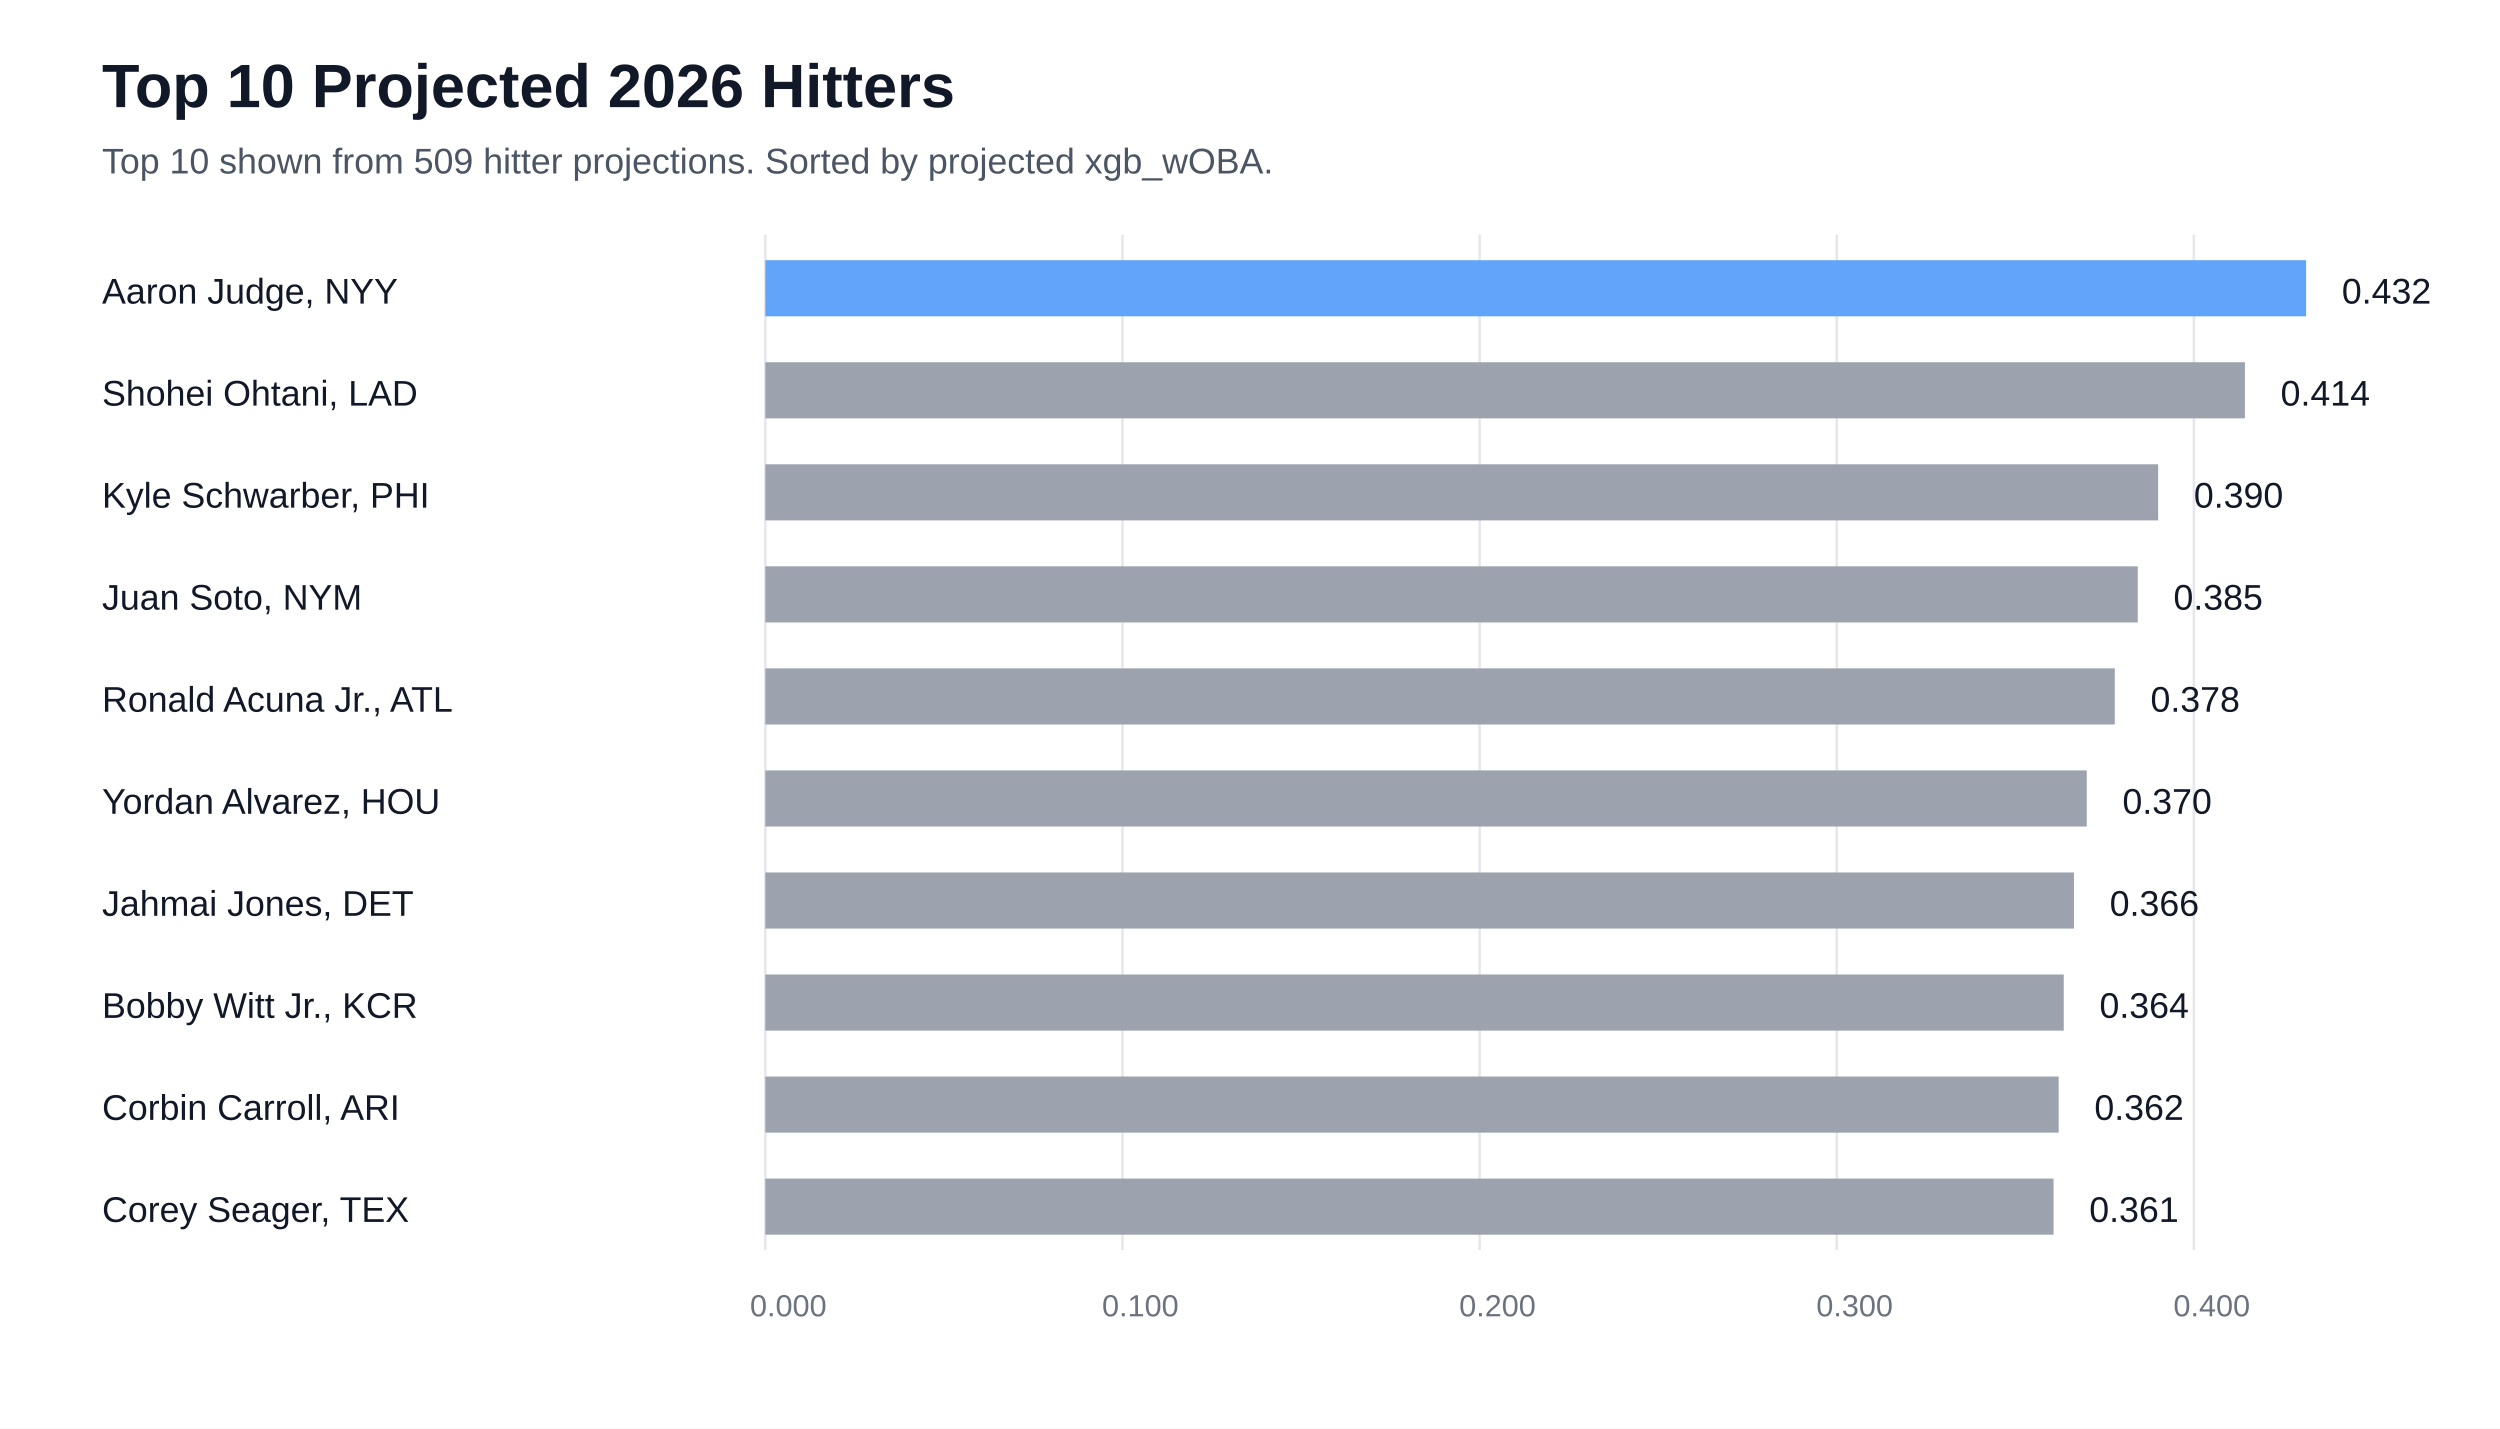
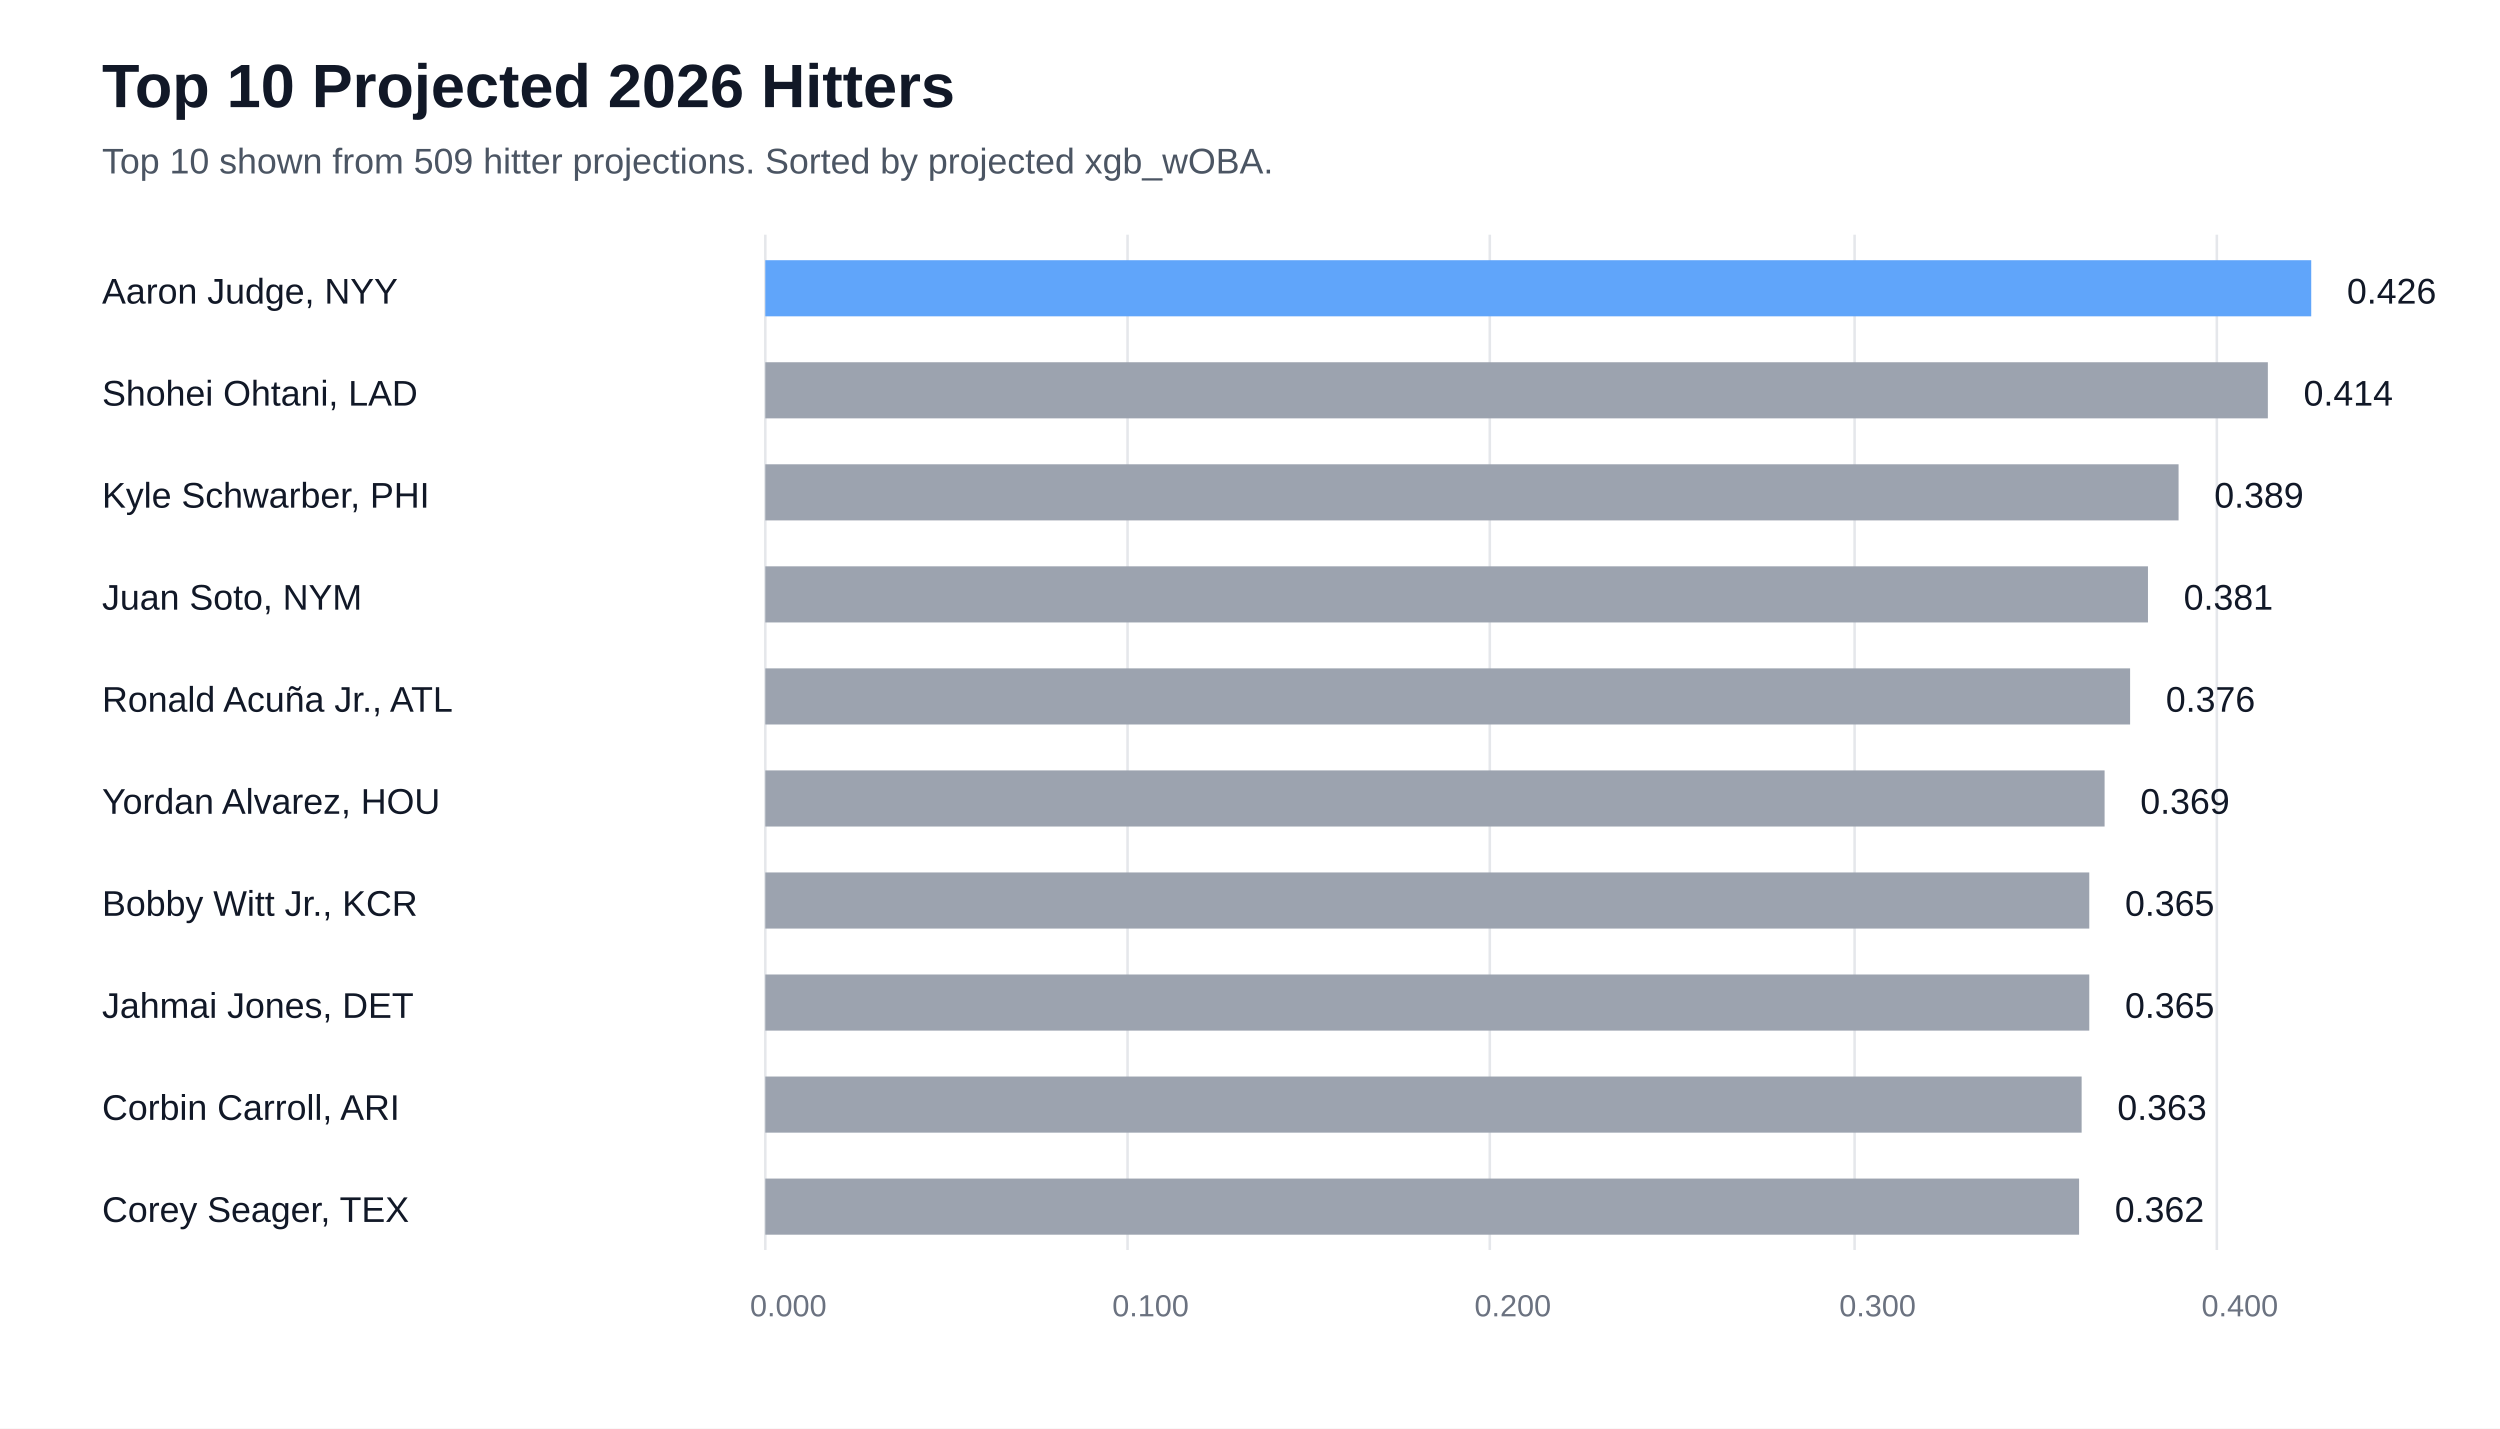
<svg xmlns="http://www.w3.org/2000/svg" width="980" height="560" viewBox="0 0 980 560" role="img" aria-labelledby="title desc">
  <rect width="980" height="560" fill="#ffffff" />
  <text x="40" y="42" fill="#111827" font-family="Segoe UI, Arial, sans-serif" font-size="24" font-weight="700">Top 10 Projected 2026 Hitters</text>
  <text x="40" y="68" fill="#4b5563" font-family="Segoe UI, Arial, sans-serif" font-size="14">Top 10 shown from 509 hitter projections. Sorted by projected xgb_wOBA.</text>
  <g stroke="#e5e7eb" stroke-width="1">
    <line x1="300" y1="92" x2="300" y2="490" />
-     <line x1="440" y1="92" x2="440" y2="490" />
-     <line x1="580" y1="92" x2="580" y2="490" />
-     <line x1="720" y1="92" x2="720" y2="490" />
-     <line x1="860" y1="92" x2="860" y2="490" />
+     <line x1="442" y1="92" x2="442" y2="490" />
+     <line x1="584" y1="92" x2="584" y2="490" />
+     <line x1="727" y1="92" x2="727" y2="490" />
+     <line x1="869" y1="92" x2="869" y2="490" />
  </g>
  <g font-family="Segoe UI, Arial, sans-serif" font-size="14" fill="#111827">
    <text x="40" y="119">Aaron Judge, NYY</text>
-     <rect x="300" y="102" width="604" height="22" fill="#60a5fa" />
-     <text x="918" y="119">0.432</text>
+     <rect x="300" y="102" width="606" height="22" fill="#60a5fa" />
+     <text x="920" y="119">0.426</text>
    <text x="40" y="159">Shohei Ohtani, LAD</text>
-     <rect x="300" y="142" width="580" height="22" fill="#9ca3af" />
-     <text x="894" y="159">0.414</text>
+     <rect x="300" y="142" width="589" height="22" fill="#9ca3af" />
+     <text x="903" y="159">0.414</text>
    <text x="40" y="199">Kyle Schwarber, PHI</text>
-     <rect x="300" y="182" width="546" height="22" fill="#9ca3af" />
-     <text x="860" y="199">0.390</text>
+     <rect x="300" y="182" width="554" height="22" fill="#9ca3af" />
+     <text x="868" y="199">0.389</text>
    <text x="40" y="239">Juan Soto, NYM</text>
-     <rect x="300" y="222" width="538" height="22" fill="#9ca3af" />
-     <text x="852" y="239">0.385</text>
-     <text x="40" y="279">Ronald Acuna Jr., ATL</text>
-     <rect x="300" y="262" width="529" height="22" fill="#9ca3af" />
-     <text x="843" y="279">0.378</text>
+     <rect x="300" y="222" width="542" height="22" fill="#9ca3af" />
+     <text x="856" y="239">0.381</text>
+     <text x="40" y="279">Ronald Acuña Jr., ATL</text>
+     <rect x="300" y="262" width="535" height="22" fill="#9ca3af" />
+     <text x="849" y="279">0.376</text>
    <text x="40" y="319">Yordan Alvarez, HOU</text>
-     <rect x="300" y="302" width="518" height="22" fill="#9ca3af" />
-     <text x="832" y="319">0.370</text>
-     <text x="40" y="359">Jahmai Jones, DET</text>
-     <rect x="300" y="342" width="513" height="22" fill="#9ca3af" />
-     <text x="827" y="359">0.366</text>
-     <text x="40" y="399">Bobby Witt Jr., KCR</text>
-     <rect x="300" y="382" width="509" height="22" fill="#9ca3af" />
-     <text x="823" y="399">0.364</text>
+     <rect x="300" y="302" width="525" height="22" fill="#9ca3af" />
+     <text x="839" y="319">0.369</text>
+     <text x="40" y="359">Bobby Witt Jr., KCR</text>
+     <rect x="300" y="342" width="519" height="22" fill="#9ca3af" />
+     <text x="833" y="359">0.365</text>
+     <text x="40" y="399">Jahmai Jones, DET</text>
+     <rect x="300" y="382" width="519" height="22" fill="#9ca3af" />
+     <text x="833" y="399">0.365</text>
    <text x="40" y="439">Corbin Carroll, ARI</text>
-     <rect x="300" y="422" width="507" height="22" fill="#9ca3af" />
-     <text x="821" y="439">0.362</text>
+     <rect x="300" y="422" width="516" height="22" fill="#9ca3af" />
+     <text x="830" y="439">0.363</text>
    <text x="40" y="479">Corey Seager, TEX</text>
-     <rect x="300" y="462" width="505" height="22" fill="#9ca3af" />
-     <text x="819" y="479">0.361</text>
+     <rect x="300" y="462" width="515" height="22" fill="#9ca3af" />
+     <text x="829" y="479">0.362</text>
  </g>
  <g font-family="Segoe UI, Arial, sans-serif" font-size="12" fill="#6b7280">
-     <text x="294" y="516">0.000</text>
-     <text x="432" y="516">0.100</text>
-     <text x="572" y="516">0.200</text>
-     <text x="712" y="516">0.300</text>
-     <text x="852" y="516">0.400</text>
+     <text x="294" y="516" text-anchor="start">0.000</text>
+     <text x="436" y="516" text-anchor="start">0.100</text>
+     <text x="578" y="516" text-anchor="start">0.200</text>
+     <text x="721" y="516" text-anchor="start">0.300</text>
+     <text x="863" y="516" text-anchor="start">0.400</text>
  </g>
</svg>
